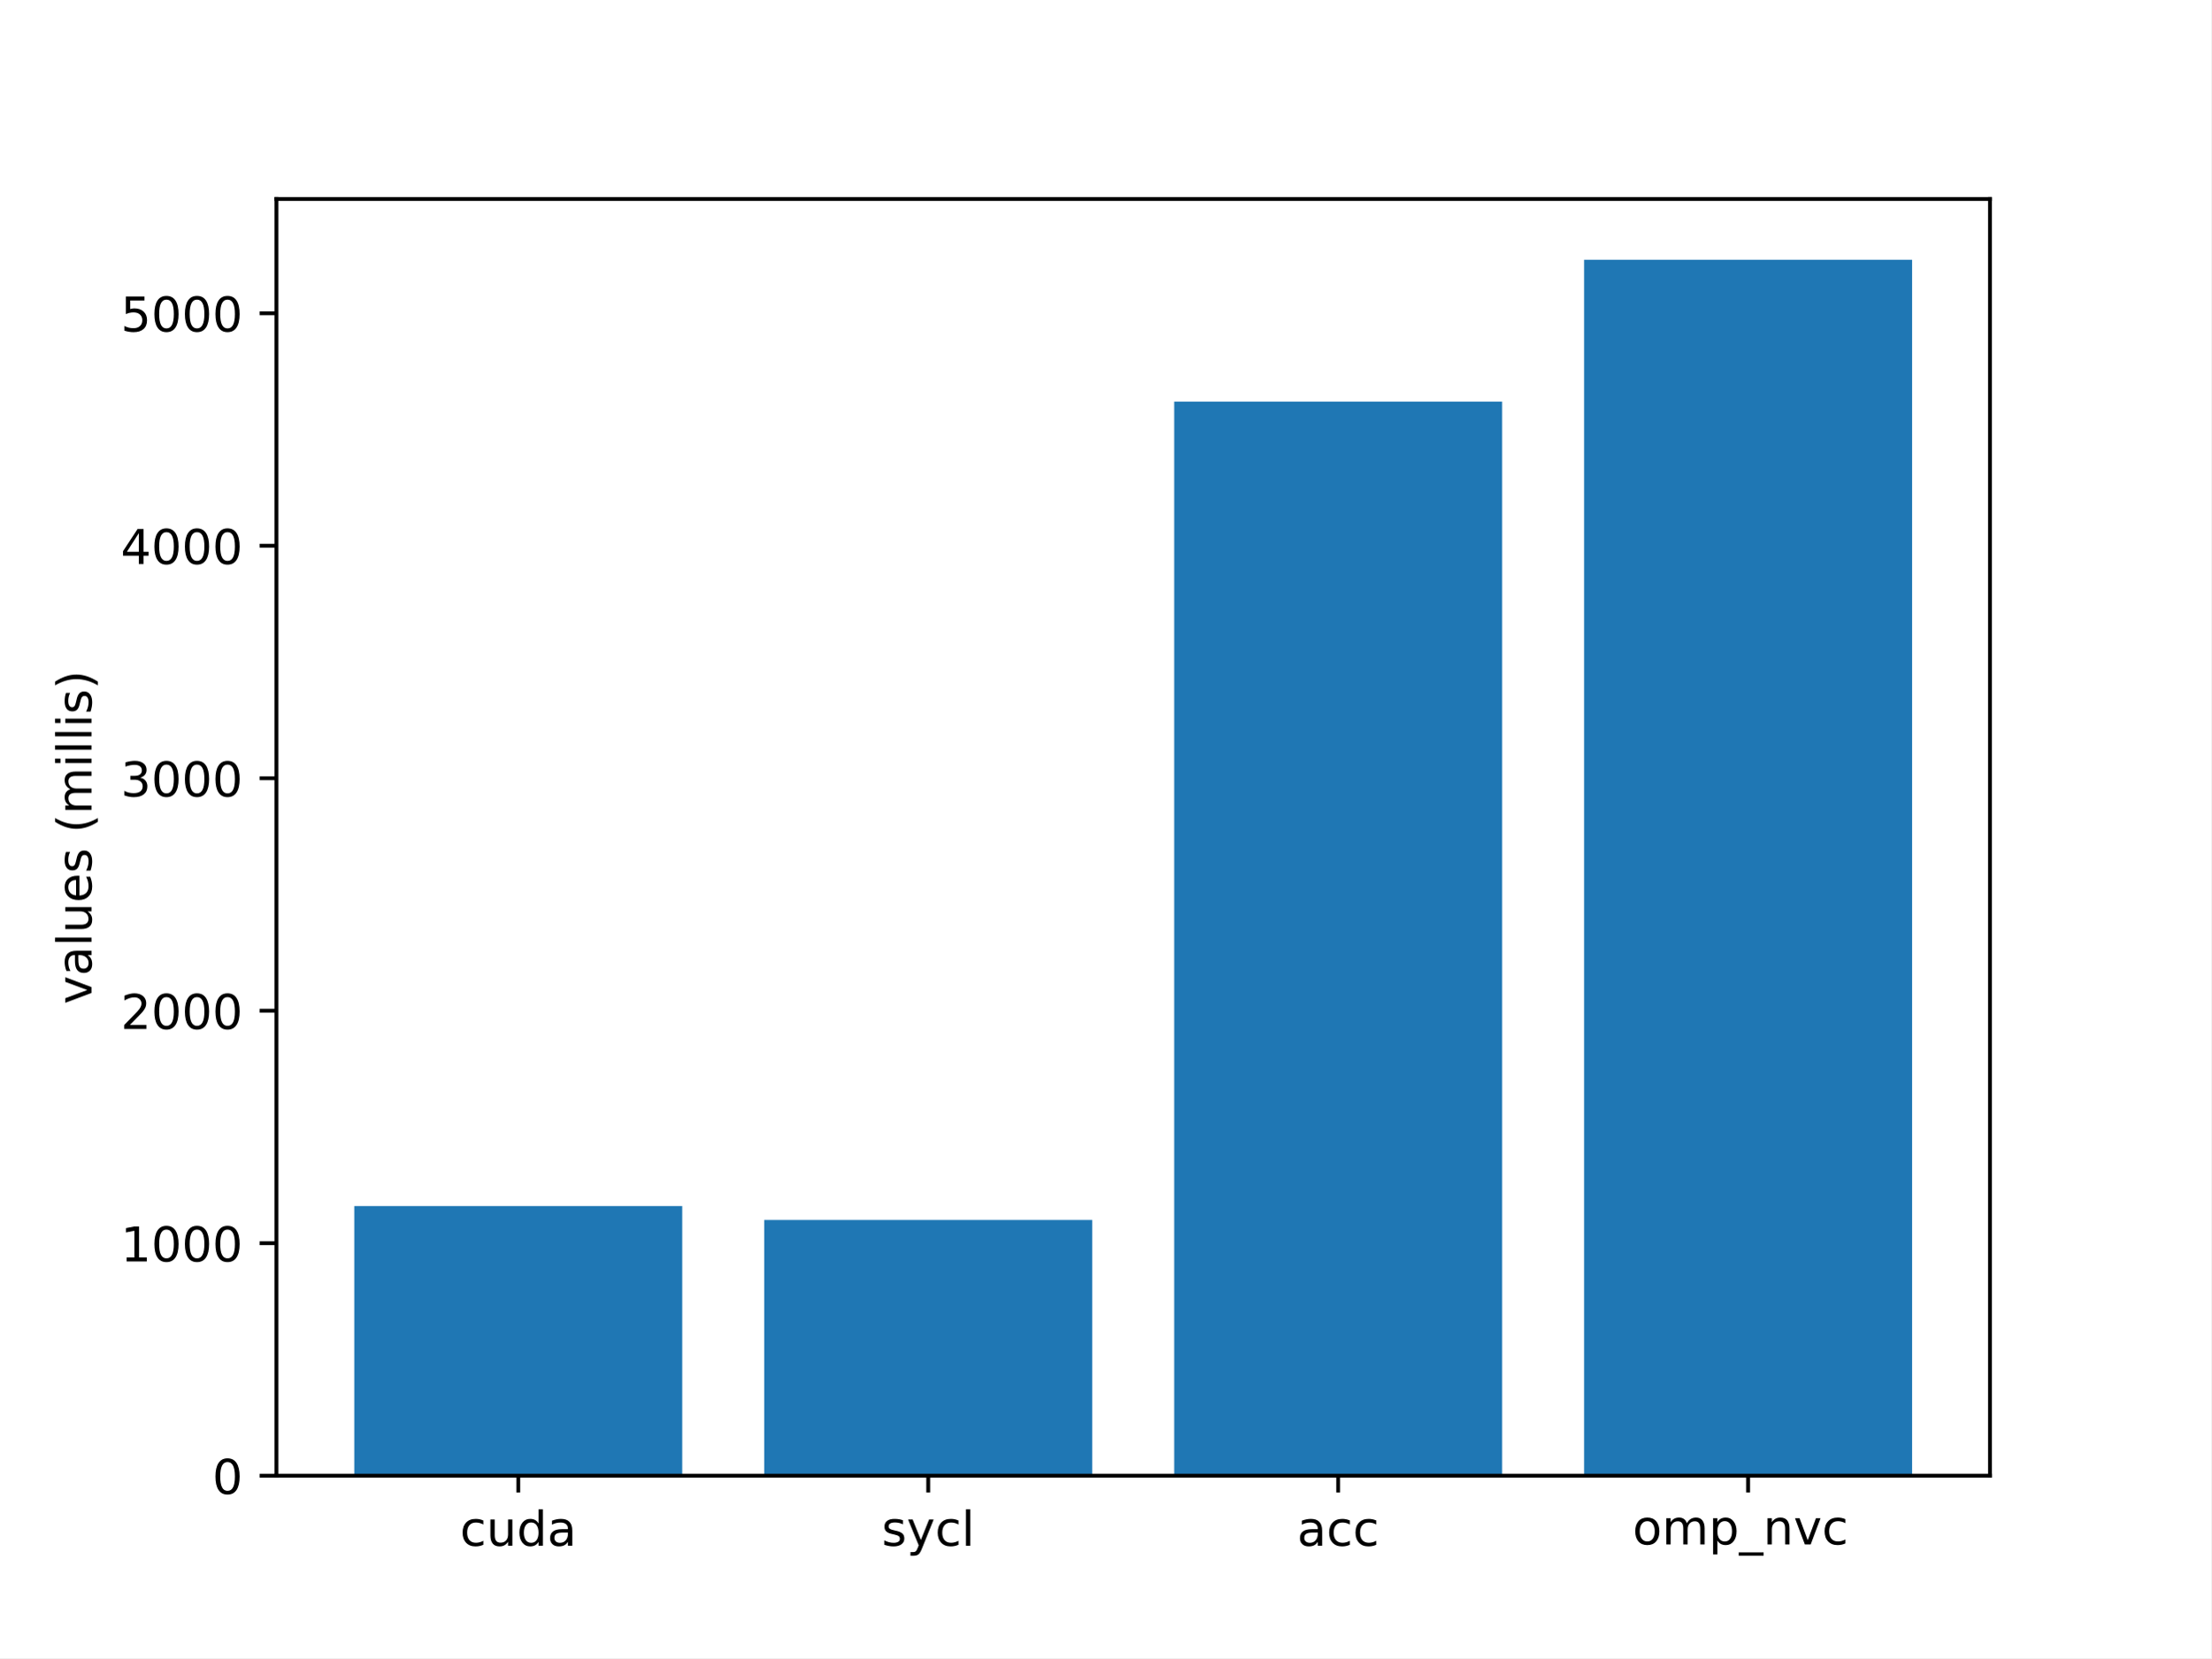
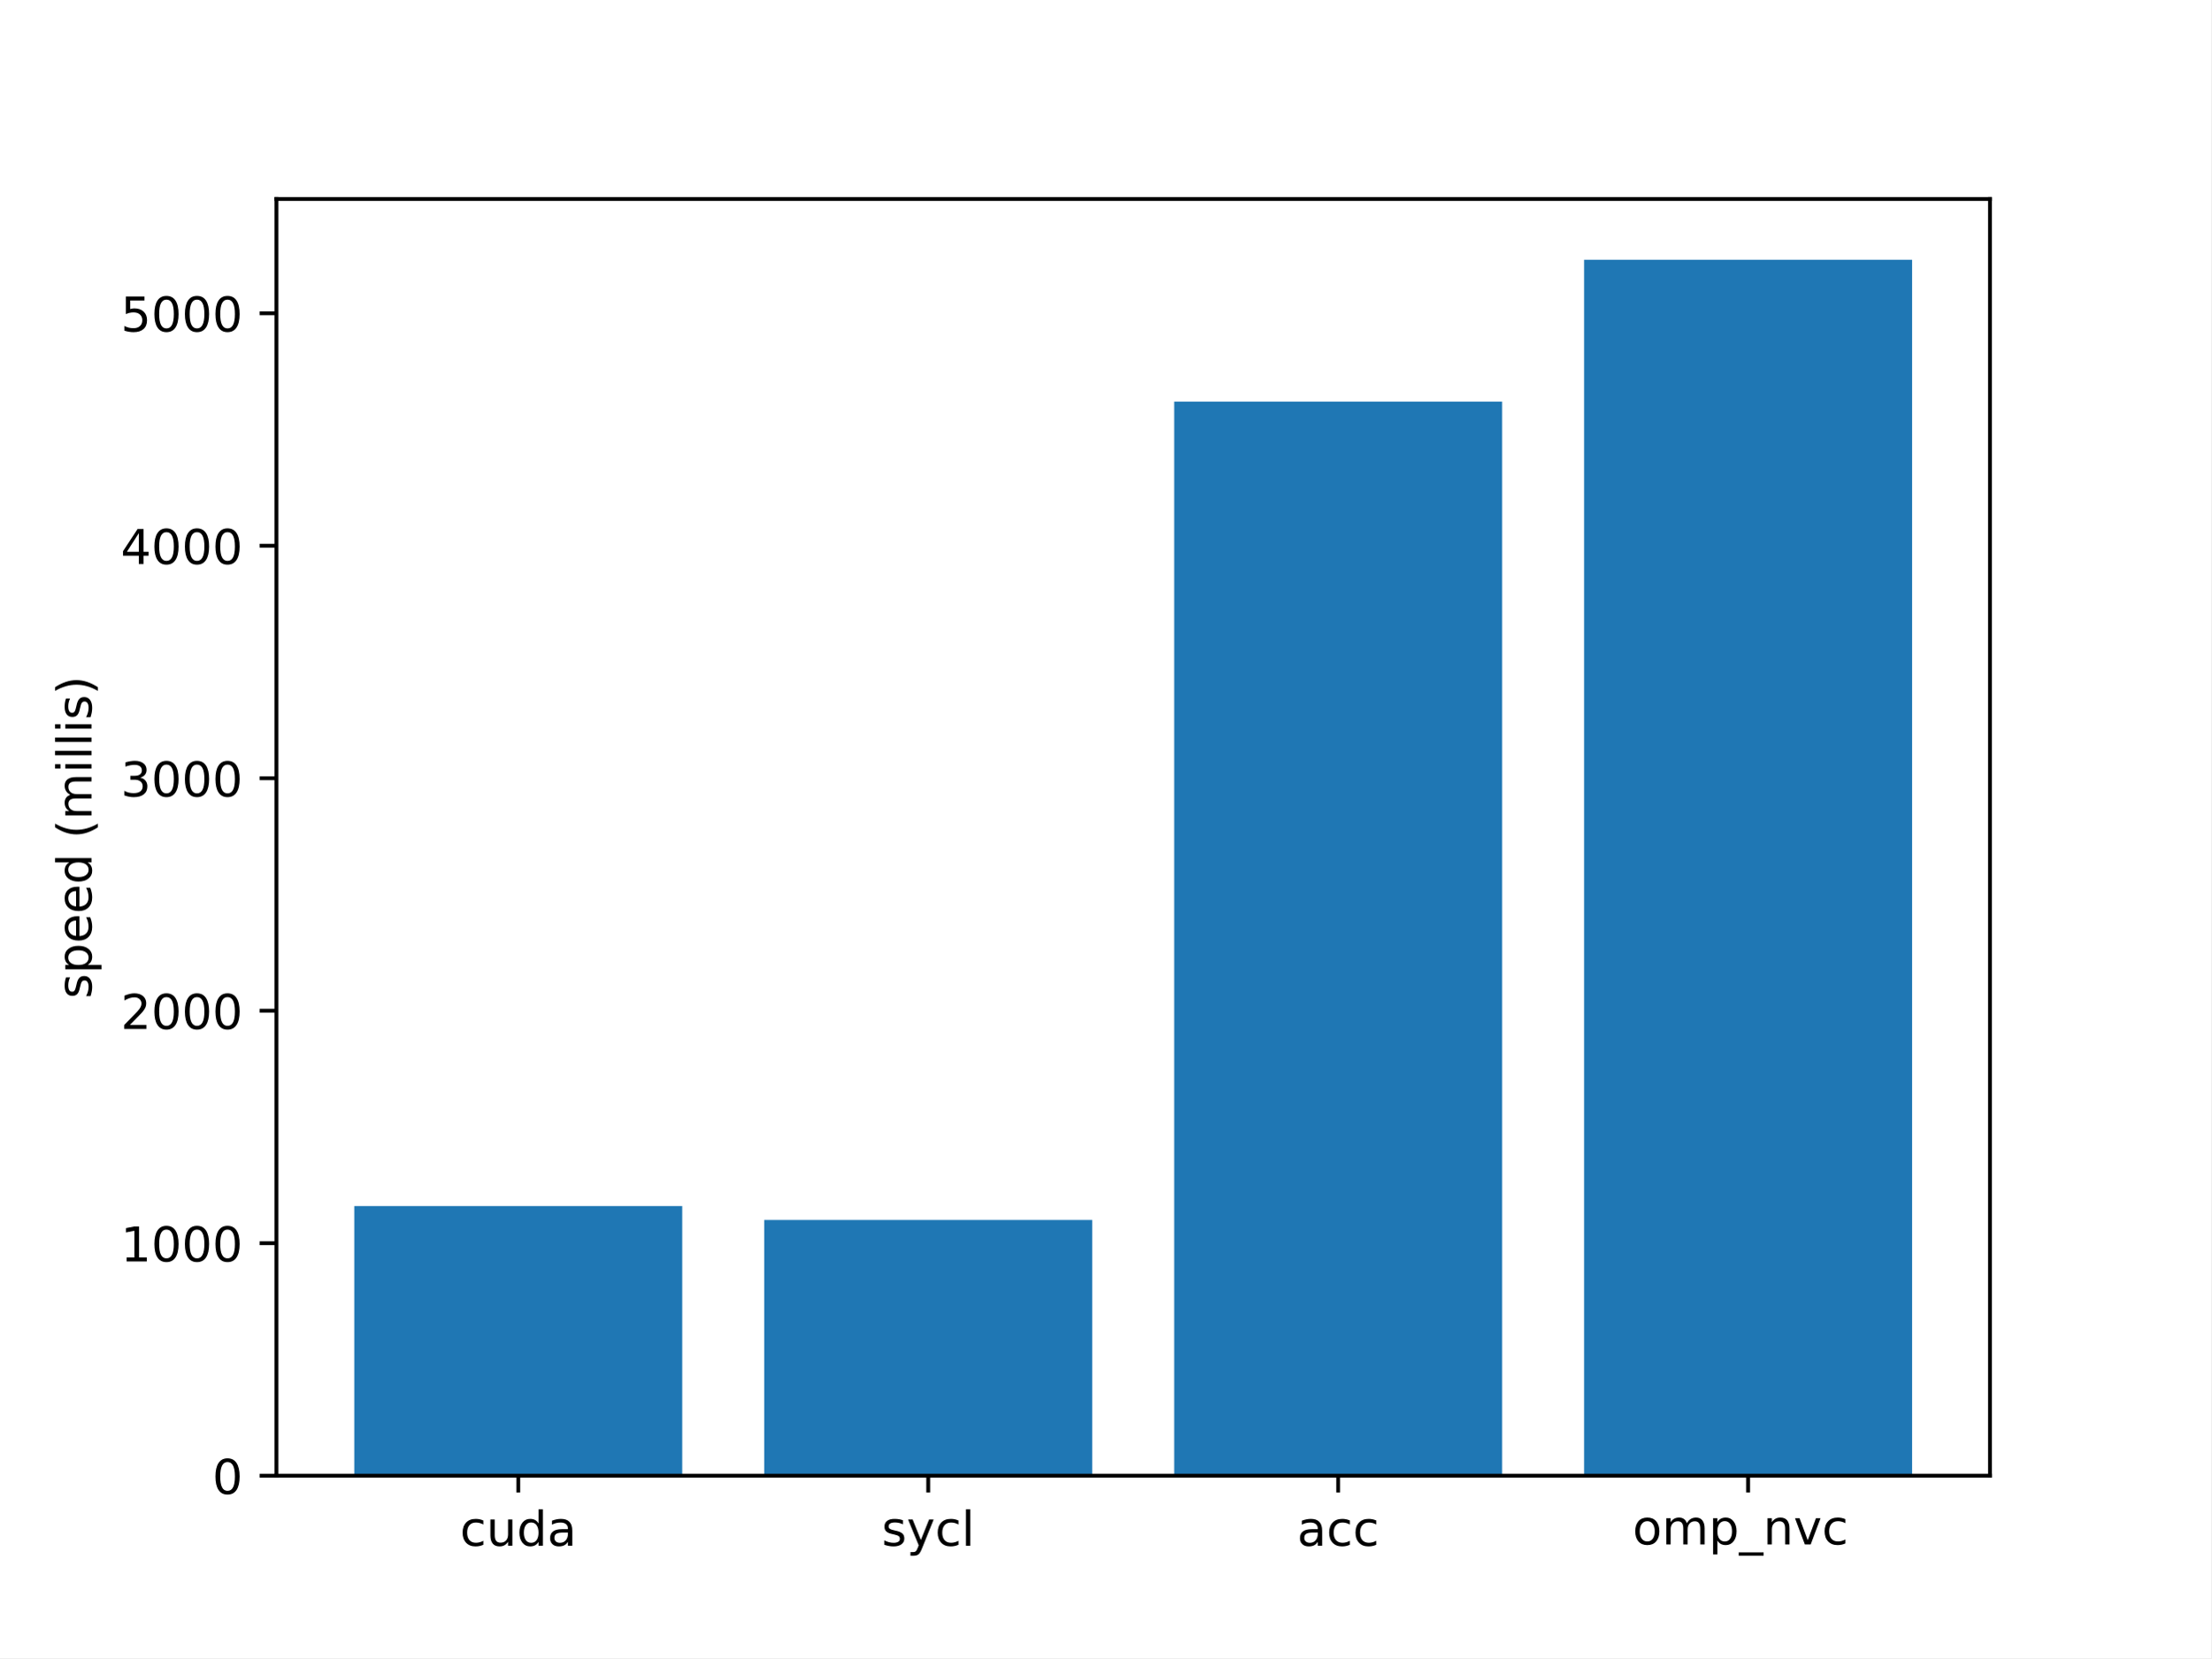
<svg xmlns="http://www.w3.org/2000/svg" xmlns:xlink="http://www.w3.org/1999/xlink" width="460.8pt" height="345.6pt" viewBox="0 0 460.8 345.6" version="1.1">
  <defs>
    <style type="text/css">*{stroke-linejoin: round; stroke-linecap: butt}</style>
  </defs>
  <g id="figure_1">
    <g id="patch_1">
      <path d="M 0 345.6  L 460.8 345.6  L 460.8 0  L 0 0  z " style="fill: #ffffff" />
    </g>
    <g id="axes_1">
      <g id="patch_2">
        <path d="M 57.6 307.584  L 414.72 307.584  L 414.72 41.472  L 57.6 41.472  z " style="fill: #ffffff" />
      </g>
      <g id="patch_3">
-         <path d="M 73.833 307.584  L 142.181 307.584  L 142.181 251.372  L 73.833 251.372  z " clip-path="url(#pd884d04ba3)" style="fill: #1f77b4" />
+         <path d="M 73.833 307.584  L 142.181 307.584  L 142.181 251.372  L 73.833 251.372  z " clip-path="url(#pe3453fdea2)" style="fill: #1f77b4" />
      </g>
      <g id="patch_4">
-         <path d="M 159.268 307.584  L 227.616 307.584  L 227.616 254.279  L 159.268 254.279  z " clip-path="url(#pd884d04ba3)" style="fill: #1f77b4" />
+         <path d="M 159.268 307.584  L 227.616 307.584  L 227.616 254.279  L 159.268 254.279  z " clip-path="url(#pe3453fdea2)" style="fill: #1f77b4" />
      </g>
      <g id="patch_5">
-         <path d="M 244.704 307.584  L 313.052 307.584  L 313.052 83.704  L 244.704 83.704  z " clip-path="url(#pd884d04ba3)" style="fill: #1f77b4" />
+         <path d="M 244.704 307.584  L 313.052 307.584  L 313.052 83.704  L 244.704 83.704  z " clip-path="url(#pe3453fdea2)" style="fill: #1f77b4" />
      </g>
      <g id="patch_6">
-         <path d="M 330.139 307.584  L 398.487 307.584  L 398.487 54.144  L 330.139 54.144  z " clip-path="url(#pd884d04ba3)" style="fill: #1f77b4" />
+         <path d="M 330.139 307.584  L 398.487 307.584  L 398.487 54.144  L 330.139 54.144  z " clip-path="url(#pe3453fdea2)" style="fill: #1f77b4" />
      </g>
      <g id="matplotlib.axis_1">
        <g id="xtick_1">
          <g id="line2d_1">
            <defs>
-               <path id="mc6e618ae08" d="M 0 0  L 0 3.5  " style="stroke: #000000; stroke-width: 0.8" />
+               <path id="mcd1a60d325" d="M 0 0  L 0 3.5  " style="stroke: #000000; stroke-width: 0.8" />
            </defs>
            <g>
-               <use xlink:href="#mc6e618ae08" x="108.007" y="307.584" style="stroke: #000000; stroke-width: 0.8" />
+               <use xlink:href="#mcd1a60d325" x="108.007" y="307.584" style="stroke: #000000; stroke-width: 0.8" />
            </g>
          </g>
          <g id="text_1">
            <g transform="translate(92.67252 322.1824) scale(0.1 -0.1)">
              <defs>
                <path id="DejaVuSans-20" transform="scale(0.015625)" />
                <path id="DejaVuSans-63" d="M 3122 3366  L 3122 2828  Q 2878 2963 2633 3030  Q 2388 3097 2138 3097  Q 1578 3097 1268 2742  Q 959 2388 959 1747  Q 959 1106 1268 751  Q 1578 397 2138 397  Q 2388 397 2633 464  Q 2878 531 3122 666  L 3122 134  Q 2881 22 2623 -34  Q 2366 -91 2075 -91  Q 1284 -91 818 406  Q 353 903 353 1747  Q 353 2603 823 3093  Q 1294 3584 2113 3584  Q 2378 3584 2631 3529  Q 2884 3475 3122 3366  z " transform="scale(0.015625)" />
                <path id="DejaVuSans-75" d="M 544 1381  L 544 3500  L 1119 3500  L 1119 1403  Q 1119 906 1312 657  Q 1506 409 1894 409  Q 2359 409 2629 706  Q 2900 1003 2900 1516  L 2900 3500  L 3475 3500  L 3475 0  L 2900 0  L 2900 538  Q 2691 219 2414 64  Q 2138 -91 1772 -91  Q 1169 -91 856 284  Q 544 659 544 1381  z M 1991 3584  L 1991 3584  z " transform="scale(0.015625)" />
                <path id="DejaVuSans-64" d="M 2906 2969  L 2906 4863  L 3481 4863  L 3481 0  L 2906 0  L 2906 525  Q 2725 213 2448 61  Q 2172 -91 1784 -91  Q 1150 -91 751 415  Q 353 922 353 1747  Q 353 2572 751 3078  Q 1150 3584 1784 3584  Q 2172 3584 2448 3432  Q 2725 3281 2906 2969  z M 947 1747  Q 947 1113 1208 752  Q 1469 391 1925 391  Q 2381 391 2643 752  Q 2906 1113 2906 1747  Q 2906 2381 2643 2742  Q 2381 3103 1925 3103  Q 1469 3103 1208 2742  Q 947 2381 947 1747  z " transform="scale(0.015625)" />
                <path id="DejaVuSans-61" d="M 2194 1759  Q 1497 1759 1228 1600  Q 959 1441 959 1056  Q 959 750 1161 570  Q 1363 391 1709 391  Q 2188 391 2477 730  Q 2766 1069 2766 1631  L 2766 1759  L 2194 1759  z M 3341 1997  L 3341 0  L 2766 0  L 2766 531  Q 2569 213 2275 61  Q 1981 -91 1556 -91  Q 1019 -91 701 211  Q 384 513 384 1019  Q 384 1609 779 1909  Q 1175 2209 1959 2209  L 2766 2209  L 2766 2266  Q 2766 2663 2505 2880  Q 2244 3097 1772 3097  Q 1472 3097 1187 3025  Q 903 2953 641 2809  L 641 3341  Q 956 3463 1253 3523  Q 1550 3584 1831 3584  Q 2591 3584 2966 3190  Q 3341 2797 3341 1997  z " transform="scale(0.015625)" />
              </defs>
              <use xlink:href="#DejaVuSans-20" />
              <use xlink:href="#DejaVuSans-63" x="31.787" />
              <use xlink:href="#DejaVuSans-75" x="86.768" />
              <use xlink:href="#DejaVuSans-64" x="150.146" />
              <use xlink:href="#DejaVuSans-61" x="213.623" />
              <use xlink:href="#DejaVuSans-20" x="274.902" />
            </g>
          </g>
        </g>
        <g id="xtick_2">
          <g id="line2d_2">
            <g>
-               <use xlink:href="#mc6e618ae08" x="193.442" y="307.584" style="stroke: #000000; stroke-width: 0.8" />
+               <use xlink:href="#mcd1a60d325" x="193.442" y="307.584" style="stroke: #000000; stroke-width: 0.8" />
            </g>
          </g>
          <g id="text_2">
            <g transform="translate(180.5618 322.1824) scale(0.1 -0.1)">
              <defs>
                <path id="DejaVuSans-73" d="M 2834 3397  L 2834 2853  Q 2591 2978 2328 3040  Q 2066 3103 1784 3103  Q 1356 3103 1142 2972  Q 928 2841 928 2578  Q 928 2378 1081 2264  Q 1234 2150 1697 2047  L 1894 2003  Q 2506 1872 2764 1633  Q 3022 1394 3022 966  Q 3022 478 2636 193  Q 2250 -91 1575 -91  Q 1294 -91 989 -36  Q 684 19 347 128  L 347 722  Q 666 556 975 473  Q 1284 391 1588 391  Q 1994 391 2212 530  Q 2431 669 2431 922  Q 2431 1156 2273 1281  Q 2116 1406 1581 1522  L 1381 1569  Q 847 1681 609 1914  Q 372 2147 372 2553  Q 372 3047 722 3315  Q 1072 3584 1716 3584  Q 2034 3584 2315 3537  Q 2597 3491 2834 3397  z " transform="scale(0.015625)" />
                <path id="DejaVuSans-79" d="M 2059 -325  Q 1816 -950 1584 -1140  Q 1353 -1331 966 -1331  L 506 -1331  L 506 -850  L 844 -850  Q 1081 -850 1212 -737  Q 1344 -625 1503 -206  L 1606 56  L 191 3500  L 800 3500  L 1894 763  L 2988 3500  L 3597 3500  L 2059 -325  z " transform="scale(0.015625)" />
                <path id="DejaVuSans-6c" d="M 603 4863  L 1178 4863  L 1178 0  L 603 0  L 603 4863  z " transform="scale(0.015625)" />
              </defs>
              <use xlink:href="#DejaVuSans-20" />
              <use xlink:href="#DejaVuSans-73" x="31.787" />
              <use xlink:href="#DejaVuSans-79" x="83.887" />
              <use xlink:href="#DejaVuSans-63" x="143.066" />
              <use xlink:href="#DejaVuSans-6c" x="198.047" />
              <use xlink:href="#DejaVuSans-20" x="225.83" />
            </g>
          </g>
        </g>
        <g id="xtick_3">
          <g id="line2d_3">
            <g>
-               <use xlink:href="#mc6e618ae08" x="278.878" y="307.584" style="stroke: #000000; stroke-width: 0.8" />
+               <use xlink:href="#mcd1a60d325" x="278.878" y="307.584" style="stroke: #000000; stroke-width: 0.8" />
            </g>
          </g>
          <g id="text_3">
            <g transform="translate(267.1371 322.1824) scale(0.1 -0.1)">
              <use xlink:href="#DejaVuSans-20" />
              <use xlink:href="#DejaVuSans-61" x="31.787" />
              <use xlink:href="#DejaVuSans-63" x="93.066" />
              <use xlink:href="#DejaVuSans-63" x="148.047" />
              <use xlink:href="#DejaVuSans-20" x="203.027" />
            </g>
          </g>
        </g>
        <g id="xtick_4">
          <g id="line2d_4">
            <g>
-               <use xlink:href="#mc6e618ae08" x="364.313" y="307.584" style="stroke: #000000; stroke-width: 0.8" />
+               <use xlink:href="#mcd1a60d325" x="364.313" y="307.584" style="stroke: #000000; stroke-width: 0.8" />
            </g>
          </g>
          <g id="text_4">
            <g transform="translate(337.0647 321.9043) scale(0.1 -0.1)">
              <defs>
                <path id="DejaVuSans-6f" d="M 1959 3097  Q 1497 3097 1228 2736  Q 959 2375 959 1747  Q 959 1119 1226 758  Q 1494 397 1959 397  Q 2419 397 2687 759  Q 2956 1122 2956 1747  Q 2956 2369 2687 2733  Q 2419 3097 1959 3097  z M 1959 3584  Q 2709 3584 3137 3096  Q 3566 2609 3566 1747  Q 3566 888 3137 398  Q 2709 -91 1959 -91  Q 1206 -91 779 398  Q 353 888 353 1747  Q 353 2609 779 3096  Q 1206 3584 1959 3584  z " transform="scale(0.015625)" />
                <path id="DejaVuSans-6d" d="M 3328 2828  Q 3544 3216 3844 3400  Q 4144 3584 4550 3584  Q 5097 3584 5394 3201  Q 5691 2819 5691 2113  L 5691 0  L 5113 0  L 5113 2094  Q 5113 2597 4934 2840  Q 4756 3084 4391 3084  Q 3944 3084 3684 2787  Q 3425 2491 3425 1978  L 3425 0  L 2847 0  L 2847 2094  Q 2847 2600 2669 2842  Q 2491 3084 2119 3084  Q 1678 3084 1418 2786  Q 1159 2488 1159 1978  L 1159 0  L 581 0  L 581 3500  L 1159 3500  L 1159 2956  Q 1356 3278 1631 3431  Q 1906 3584 2284 3584  Q 2666 3584 2933 3390  Q 3200 3197 3328 2828  z " transform="scale(0.015625)" />
                <path id="DejaVuSans-70" d="M 1159 525  L 1159 -1331  L 581 -1331  L 581 3500  L 1159 3500  L 1159 2969  Q 1341 3281 1617 3432  Q 1894 3584 2278 3584  Q 2916 3584 3314 3078  Q 3713 2572 3713 1747  Q 3713 922 3314 415  Q 2916 -91 2278 -91  Q 1894 -91 1617 61  Q 1341 213 1159 525  z M 3116 1747  Q 3116 2381 2855 2742  Q 2594 3103 2138 3103  Q 1681 3103 1420 2742  Q 1159 2381 1159 1747  Q 1159 1113 1420 752  Q 1681 391 2138 391  Q 2594 391 2855 752  Q 3116 1113 3116 1747  z " transform="scale(0.015625)" />
                <path id="DejaVuSans-5f" d="M 3263 -1063  L 3263 -1509  L -63 -1509  L -63 -1063  L 3263 -1063  z " transform="scale(0.015625)" />
                <path id="DejaVuSans-6e" d="M 3513 2113  L 3513 0  L 2938 0  L 2938 2094  Q 2938 2591 2744 2837  Q 2550 3084 2163 3084  Q 1697 3084 1428 2787  Q 1159 2491 1159 1978  L 1159 0  L 581 0  L 581 3500  L 1159 3500  L 1159 2956  Q 1366 3272 1645 3428  Q 1925 3584 2291 3584  Q 2894 3584 3203 3211  Q 3513 2838 3513 2113  z " transform="scale(0.015625)" />
                <path id="DejaVuSans-76" d="M 191 3500  L 800 3500  L 1894 563  L 2988 3500  L 3597 3500  L 2284 0  L 1503 0  L 191 3500  z " transform="scale(0.015625)" />
              </defs>
              <use xlink:href="#DejaVuSans-20" />
              <use xlink:href="#DejaVuSans-6f" x="31.787" />
              <use xlink:href="#DejaVuSans-6d" x="92.969" />
              <use xlink:href="#DejaVuSans-70" x="190.381" />
              <use xlink:href="#DejaVuSans-5f" x="253.857" />
              <use xlink:href="#DejaVuSans-6e" x="303.857" />
              <use xlink:href="#DejaVuSans-76" x="367.236" />
              <use xlink:href="#DejaVuSans-63" x="426.416" />
              <use xlink:href="#DejaVuSans-20" x="481.396" />
              <use xlink:href="#DejaVuSans-20" x="513.184" />
            </g>
          </g>
        </g>
      </g>
      <g id="matplotlib.axis_2">
        <g id="ytick_1">
          <g id="line2d_5">
            <defs>
-               <path id="m58f097e52d" d="M 0 0  L -3.5 0  " style="stroke: #000000; stroke-width: 0.8" />
+               <path id="md2f697634a" d="M 0 0  L -3.5 0  " style="stroke: #000000; stroke-width: 0.8" />
            </defs>
            <g>
-               <use xlink:href="#m58f097e52d" x="57.6" y="307.584" style="stroke: #000000; stroke-width: 0.8" />
+               <use xlink:href="#md2f697634a" x="57.6" y="307.584" style="stroke: #000000; stroke-width: 0.8" />
            </g>
          </g>
          <g id="text_5">
            <g transform="translate(44.2375 311.3832) scale(0.1 -0.1)">
              <defs>
                <path id="DejaVuSans-30" d="M 2034 4250  Q 1547 4250 1301 3770  Q 1056 3291 1056 2328  Q 1056 1369 1301 889  Q 1547 409 2034 409  Q 2525 409 2770 889  Q 3016 1369 3016 2328  Q 3016 3291 2770 3770  Q 2525 4250 2034 4250  z M 2034 4750  Q 2819 4750 3233 4129  Q 3647 3509 3647 2328  Q 3647 1150 3233 529  Q 2819 -91 2034 -91  Q 1250 -91 836 529  Q 422 1150 422 2328  Q 422 3509 836 4129  Q 1250 4750 2034 4750  z " transform="scale(0.015625)" />
              </defs>
              <use xlink:href="#DejaVuSans-30" />
            </g>
          </g>
        </g>
        <g id="ytick_2">
          <g id="line2d_6">
            <g>
-               <use xlink:href="#m58f097e52d" x="57.6" y="259.125" style="stroke: #000000; stroke-width: 0.8" />
+               <use xlink:href="#md2f697634a" x="57.6" y="259.125" style="stroke: #000000; stroke-width: 0.8" />
            </g>
          </g>
          <g id="text_6">
            <g transform="translate(25.15 262.9243) scale(0.1 -0.1)">
              <defs>
                <path id="DejaVuSans-31" d="M 794 531  L 1825 531  L 1825 4091  L 703 3866  L 703 4441  L 1819 4666  L 2450 4666  L 2450 531  L 3481 531  L 3481 0  L 794 0  L 794 531  z " transform="scale(0.015625)" />
              </defs>
              <use xlink:href="#DejaVuSans-31" />
              <use xlink:href="#DejaVuSans-30" x="63.623" />
              <use xlink:href="#DejaVuSans-30" x="127.246" />
              <use xlink:href="#DejaVuSans-30" x="190.869" />
            </g>
          </g>
        </g>
        <g id="ytick_3">
          <g id="line2d_7">
            <g>
-               <use xlink:href="#m58f097e52d" x="57.6" y="210.666" style="stroke: #000000; stroke-width: 0.8" />
+               <use xlink:href="#md2f697634a" x="57.6" y="210.666" style="stroke: #000000; stroke-width: 0.8" />
            </g>
          </g>
          <g id="text_7">
            <g transform="translate(25.15 214.4654) scale(0.1 -0.1)">
              <defs>
                <path id="DejaVuSans-32" d="M 1228 531  L 3431 531  L 3431 0  L 469 0  L 469 531  Q 828 903 1448 1529  Q 2069 2156 2228 2338  Q 2531 2678 2651 2914  Q 2772 3150 2772 3378  Q 2772 3750 2511 3984  Q 2250 4219 1831 4219  Q 1534 4219 1204 4116  Q 875 4013 500 3803  L 500 4441  Q 881 4594 1212 4672  Q 1544 4750 1819 4750  Q 2544 4750 2975 4387  Q 3406 4025 3406 3419  Q 3406 3131 3298 2873  Q 3191 2616 2906 2266  Q 2828 2175 2409 1742  Q 1991 1309 1228 531  z " transform="scale(0.015625)" />
              </defs>
              <use xlink:href="#DejaVuSans-32" />
              <use xlink:href="#DejaVuSans-30" x="63.623" />
              <use xlink:href="#DejaVuSans-30" x="127.246" />
              <use xlink:href="#DejaVuSans-30" x="190.869" />
            </g>
          </g>
        </g>
        <g id="ytick_4">
          <g id="line2d_8">
            <g>
-               <use xlink:href="#m58f097e52d" x="57.6" y="162.207" style="stroke: #000000; stroke-width: 0.8" />
+               <use xlink:href="#md2f697634a" x="57.6" y="162.207" style="stroke: #000000; stroke-width: 0.8" />
            </g>
          </g>
          <g id="text_8">
            <g transform="translate(25.15 166.0065) scale(0.1 -0.1)">
              <defs>
                <path id="DejaVuSans-33" d="M 2597 2516  Q 3050 2419 3304 2112  Q 3559 1806 3559 1356  Q 3559 666 3084 287  Q 2609 -91 1734 -91  Q 1441 -91 1130 -33  Q 819 25 488 141  L 488 750  Q 750 597 1062 519  Q 1375 441 1716 441  Q 2309 441 2620 675  Q 2931 909 2931 1356  Q 2931 1769 2642 2001  Q 2353 2234 1838 2234  L 1294 2234  L 1294 2753  L 1863 2753  Q 2328 2753 2575 2939  Q 2822 3125 2822 3475  Q 2822 3834 2567 4026  Q 2313 4219 1838 4219  Q 1578 4219 1281 4162  Q 984 4106 628 3988  L 628 4550  Q 988 4650 1302 4700  Q 1616 4750 1894 4750  Q 2613 4750 3031 4423  Q 3450 4097 3450 3541  Q 3450 3153 3228 2886  Q 3006 2619 2597 2516  z " transform="scale(0.015625)" />
              </defs>
              <use xlink:href="#DejaVuSans-33" />
              <use xlink:href="#DejaVuSans-30" x="63.623" />
              <use xlink:href="#DejaVuSans-30" x="127.246" />
              <use xlink:href="#DejaVuSans-30" x="190.869" />
            </g>
          </g>
        </g>
        <g id="ytick_5">
          <g id="line2d_9">
            <g>
-               <use xlink:href="#m58f097e52d" x="57.6" y="113.748" style="stroke: #000000; stroke-width: 0.8" />
+               <use xlink:href="#md2f697634a" x="57.6" y="113.748" style="stroke: #000000; stroke-width: 0.8" />
            </g>
          </g>
          <g id="text_9">
            <g transform="translate(25.15 117.5477) scale(0.1 -0.1)">
              <defs>
                <path id="DejaVuSans-34" d="M 2419 4116  L 825 1625  L 2419 1625  L 2419 4116  z M 2253 4666  L 3047 4666  L 3047 1625  L 3713 1625  L 3713 1100  L 3047 1100  L 3047 0  L 2419 0  L 2419 1100  L 313 1100  L 313 1709  L 2253 4666  z " transform="scale(0.015625)" />
              </defs>
              <use xlink:href="#DejaVuSans-34" />
              <use xlink:href="#DejaVuSans-30" x="63.623" />
              <use xlink:href="#DejaVuSans-30" x="127.246" />
              <use xlink:href="#DejaVuSans-30" x="190.869" />
            </g>
          </g>
        </g>
        <g id="ytick_6">
          <g id="line2d_10">
            <g>
-               <use xlink:href="#m58f097e52d" x="57.6" y="65.29" style="stroke: #000000; stroke-width: 0.8" />
+               <use xlink:href="#md2f697634a" x="57.6" y="65.29" style="stroke: #000000; stroke-width: 0.8" />
            </g>
          </g>
          <g id="text_10">
            <g transform="translate(25.15 69.08876) scale(0.1 -0.1)">
              <defs>
                <path id="DejaVuSans-35" d="M 691 4666  L 3169 4666  L 3169 4134  L 1269 4134  L 1269 2991  Q 1406 3038 1543 3061  Q 1681 3084 1819 3084  Q 2600 3084 3056 2656  Q 3513 2228 3513 1497  Q 3513 744 3044 326  Q 2575 -91 1722 -91  Q 1428 -91 1123 -41  Q 819 9 494 109  L 494 744  Q 775 591 1075 516  Q 1375 441 1709 441  Q 2250 441 2565 725  Q 2881 1009 2881 1497  Q 2881 1984 2565 2268  Q 2250 2553 1709 2553  Q 1456 2553 1204 2497  Q 953 2441 691 2322  L 691 4666  z " transform="scale(0.015625)" />
              </defs>
              <use xlink:href="#DejaVuSans-35" />
              <use xlink:href="#DejaVuSans-30" x="63.623" />
              <use xlink:href="#DejaVuSans-30" x="127.246" />
              <use xlink:href="#DejaVuSans-30" x="190.869" />
            </g>
          </g>
        </g>
        <g id="text_11">
-           <g transform="translate(19.07031 209.3124) rotate(-90) scale(0.1 -0.1)">
+           <g transform="translate(19.07031 208.1561) rotate(-90) scale(0.1 -0.1)">
            <defs>
              <path id="DejaVuSans-65" d="M 3597 1894  L 3597 1613  L 953 1613  Q 991 1019 1311 708  Q 1631 397 2203 397  Q 2534 397 2845 478  Q 3156 559 3463 722  L 3463 178  Q 3153 47 2828 -22  Q 2503 -91 2169 -91  Q 1331 -91 842 396  Q 353 884 353 1716  Q 353 2575 817 3079  Q 1281 3584 2069 3584  Q 2775 3584 3186 3129  Q 3597 2675 3597 1894  z M 3022 2063  Q 3016 2534 2758 2815  Q 2500 3097 2075 3097  Q 1594 3097 1305 2825  Q 1016 2553 972 2059  L 3022 2063  z " transform="scale(0.015625)" />
              <path id="DejaVuSans-28" d="M 1984 4856  Q 1566 4138 1362 3434  Q 1159 2731 1159 2009  Q 1159 1288 1364 580  Q 1569 -128 1984 -844  L 1484 -844  Q 1016 -109 783 600  Q 550 1309 550 2009  Q 550 2706 781 3412  Q 1013 4119 1484 4856  L 1984 4856  z " transform="scale(0.015625)" />
              <path id="DejaVuSans-69" d="M 603 3500  L 1178 3500  L 1178 0  L 603 0  L 603 3500  z M 603 4863  L 1178 4863  L 1178 4134  L 603 4134  L 603 4863  z " transform="scale(0.015625)" />
              <path id="DejaVuSans-29" d="M 513 4856  L 1013 4856  Q 1481 4119 1714 3412  Q 1947 2706 1947 2009  Q 1947 1309 1714 600  Q 1481 -109 1013 -844  L 513 -844  Q 928 -128 1133 580  Q 1338 1288 1338 2009  Q 1338 2731 1133 3434  Q 928 4138 513 4856  z " transform="scale(0.015625)" />
            </defs>
-             <use xlink:href="#DejaVuSans-76" />
-             <use xlink:href="#DejaVuSans-61" x="59.18" />
-             <use xlink:href="#DejaVuSans-6c" x="120.459" />
-             <use xlink:href="#DejaVuSans-75" x="148.242" />
-             <use xlink:href="#DejaVuSans-65" x="211.621" />
-             <use xlink:href="#DejaVuSans-73" x="273.145" />
-             <use xlink:href="#DejaVuSans-20" x="325.244" />
-             <use xlink:href="#DejaVuSans-28" x="357.031" />
-             <use xlink:href="#DejaVuSans-6d" x="396.045" />
-             <use xlink:href="#DejaVuSans-69" x="493.457" />
-             <use xlink:href="#DejaVuSans-6c" x="521.24" />
-             <use xlink:href="#DejaVuSans-6c" x="549.023" />
-             <use xlink:href="#DejaVuSans-69" x="576.807" />
-             <use xlink:href="#DejaVuSans-73" x="604.59" />
-             <use xlink:href="#DejaVuSans-29" x="656.689" />
+             <use xlink:href="#DejaVuSans-73" />
+             <use xlink:href="#DejaVuSans-70" x="52.1" />
+             <use xlink:href="#DejaVuSans-65" x="115.576" />
+             <use xlink:href="#DejaVuSans-65" x="177.1" />
+             <use xlink:href="#DejaVuSans-64" x="238.623" />
+             <use xlink:href="#DejaVuSans-20" x="302.1" />
+             <use xlink:href="#DejaVuSans-28" x="333.887" />
+             <use xlink:href="#DejaVuSans-6d" x="372.9" />
+             <use xlink:href="#DejaVuSans-69" x="470.312" />
+             <use xlink:href="#DejaVuSans-6c" x="498.096" />
+             <use xlink:href="#DejaVuSans-6c" x="525.879" />
+             <use xlink:href="#DejaVuSans-69" x="553.662" />
+             <use xlink:href="#DejaVuSans-73" x="581.445" />
+             <use xlink:href="#DejaVuSans-29" x="633.545" />
          </g>
        </g>
      </g>
      <g id="patch_7">
        <path d="M 57.6 307.584  L 57.6 41.472  " style="fill: none; stroke: #000000; stroke-width: 0.8; stroke-linejoin: miter; stroke-linecap: square" />
      </g>
      <g id="patch_8">
        <path d="M 414.72 307.584  L 414.72 41.472  " style="fill: none; stroke: #000000; stroke-width: 0.8; stroke-linejoin: miter; stroke-linecap: square" />
      </g>
      <g id="patch_9">
        <path d="M 57.6 307.584  L 414.72 307.584  " style="fill: none; stroke: #000000; stroke-width: 0.8; stroke-linejoin: miter; stroke-linecap: square" />
      </g>
      <g id="patch_10">
        <path d="M 57.6 41.472  L 414.72 41.472  " style="fill: none; stroke: #000000; stroke-width: 0.8; stroke-linejoin: miter; stroke-linecap: square" />
      </g>
    </g>
  </g>
  <defs>
-     <clipPath id="pd884d04ba3">
+     <clipPath id="pe3453fdea2">
      <rect x="57.6" y="41.472" width="357.12" height="266.112" />
    </clipPath>
  </defs>
</svg>
